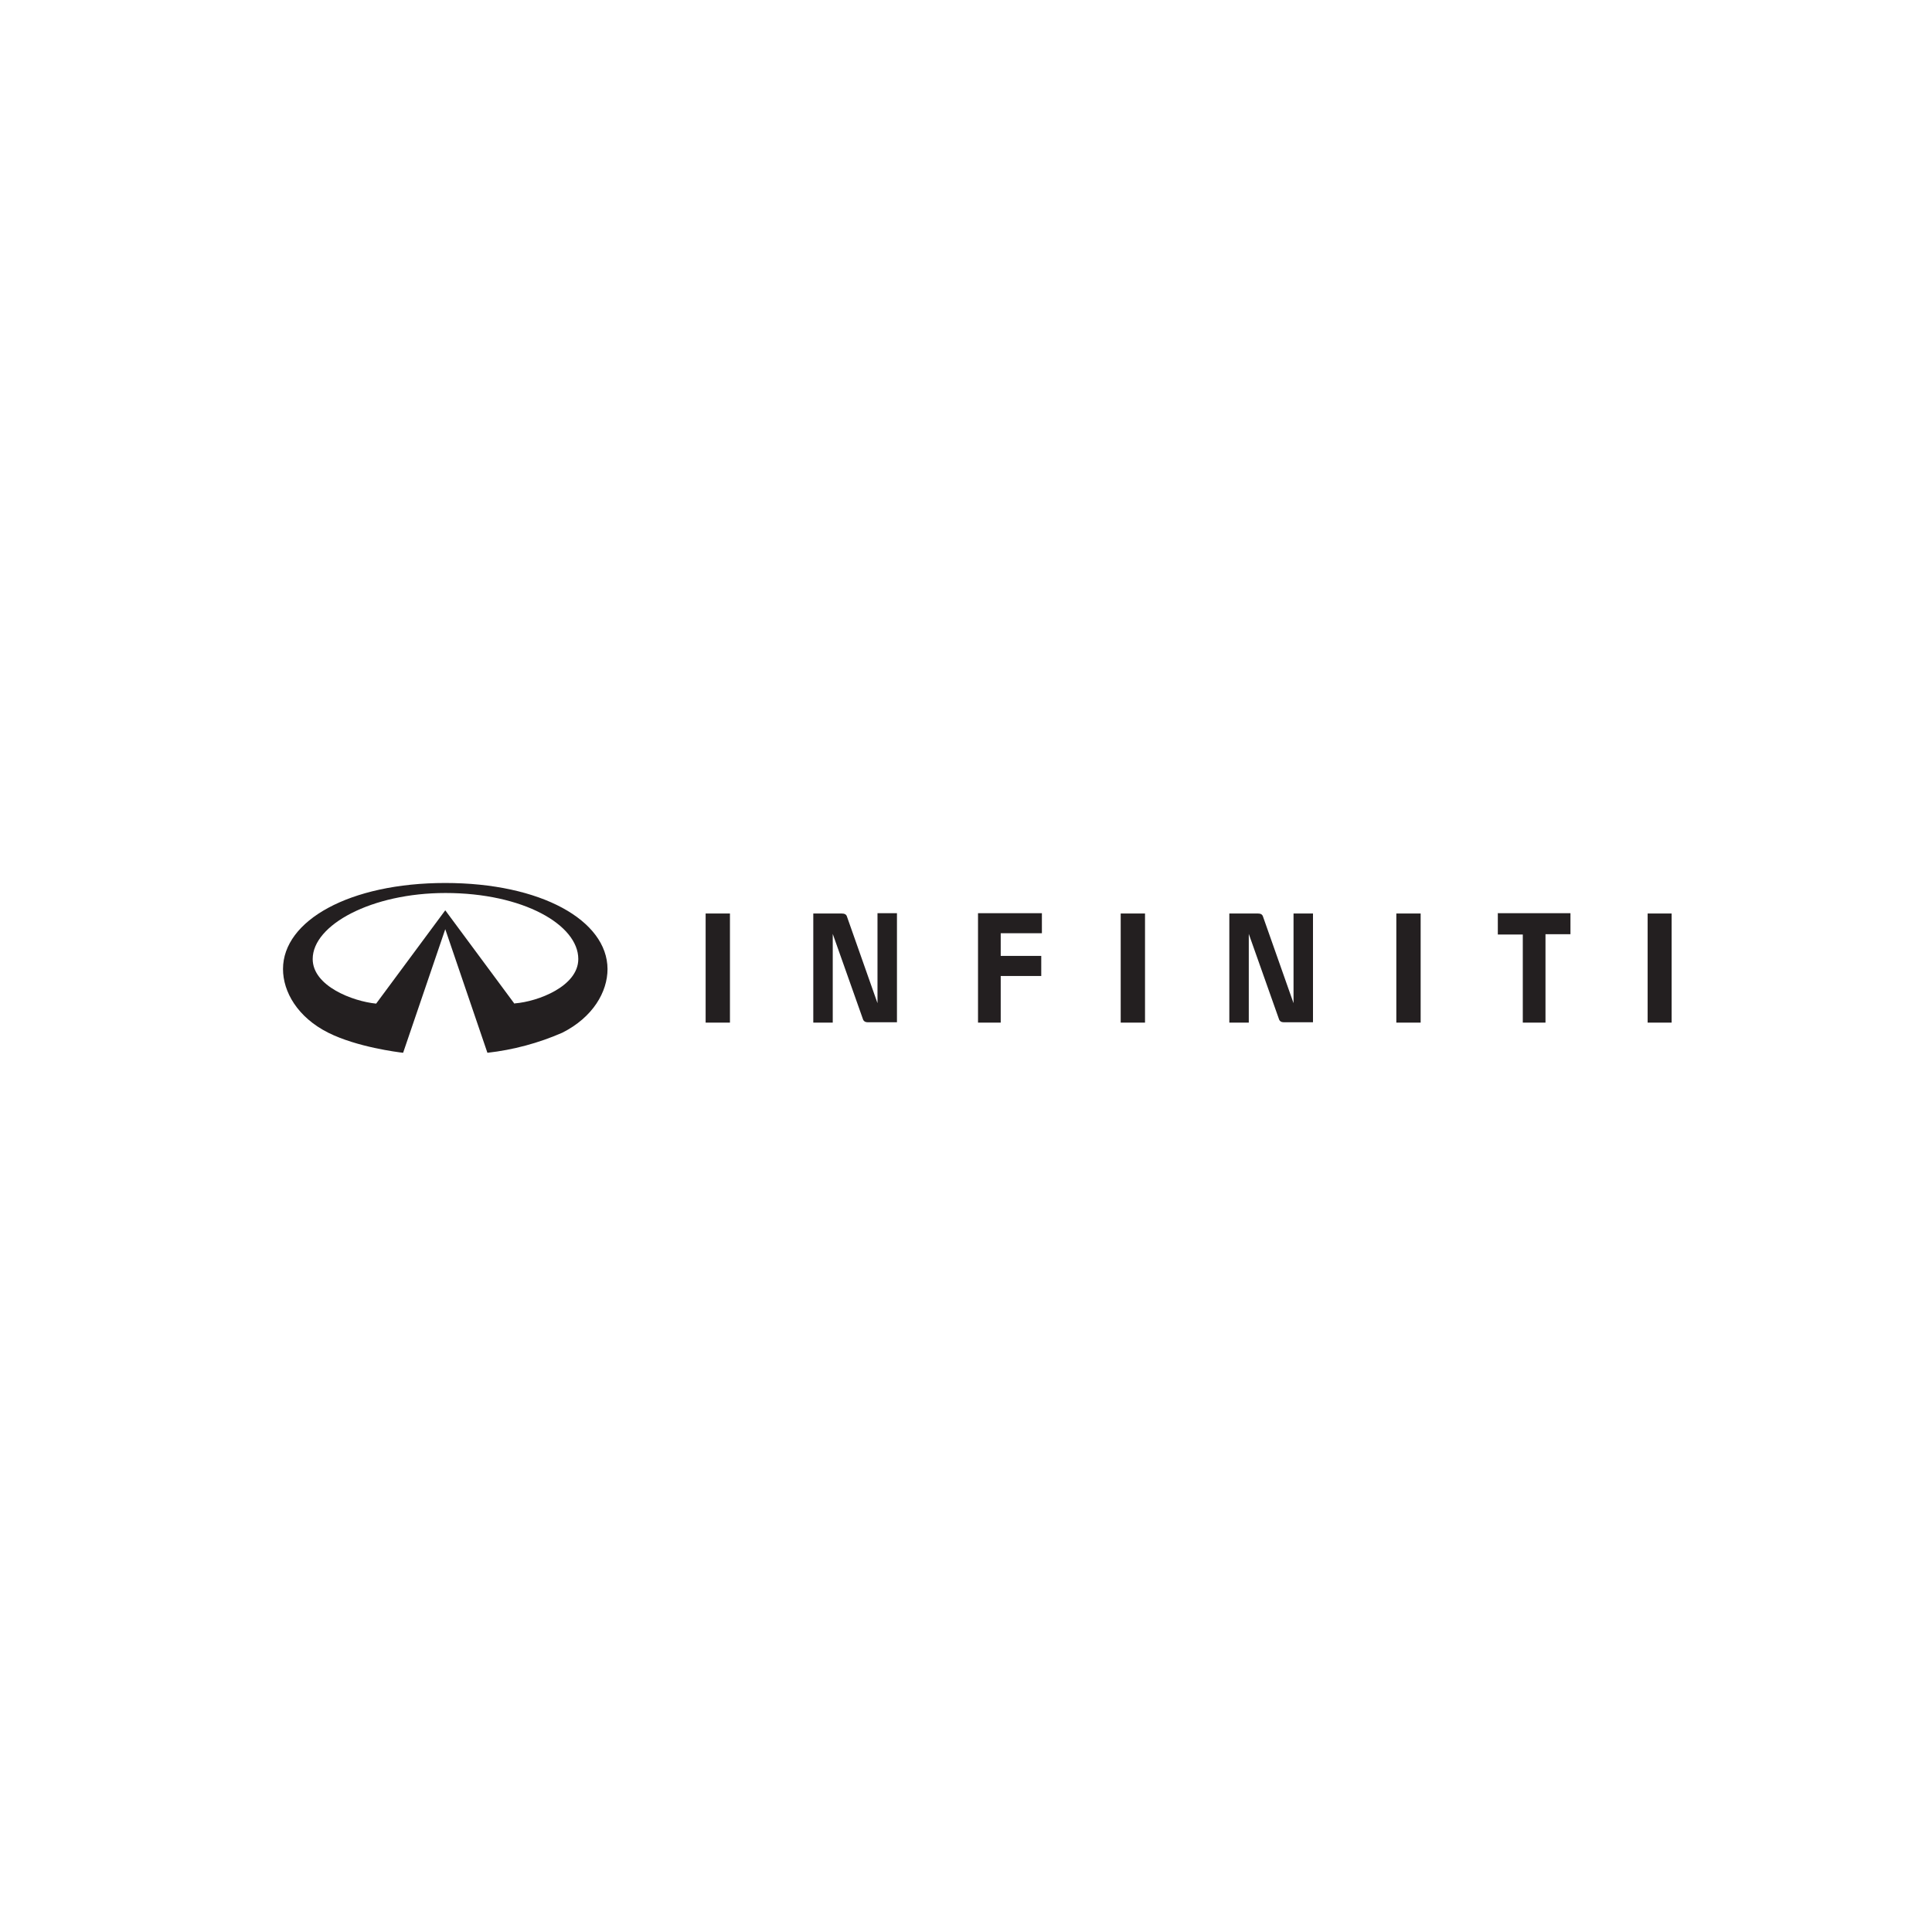
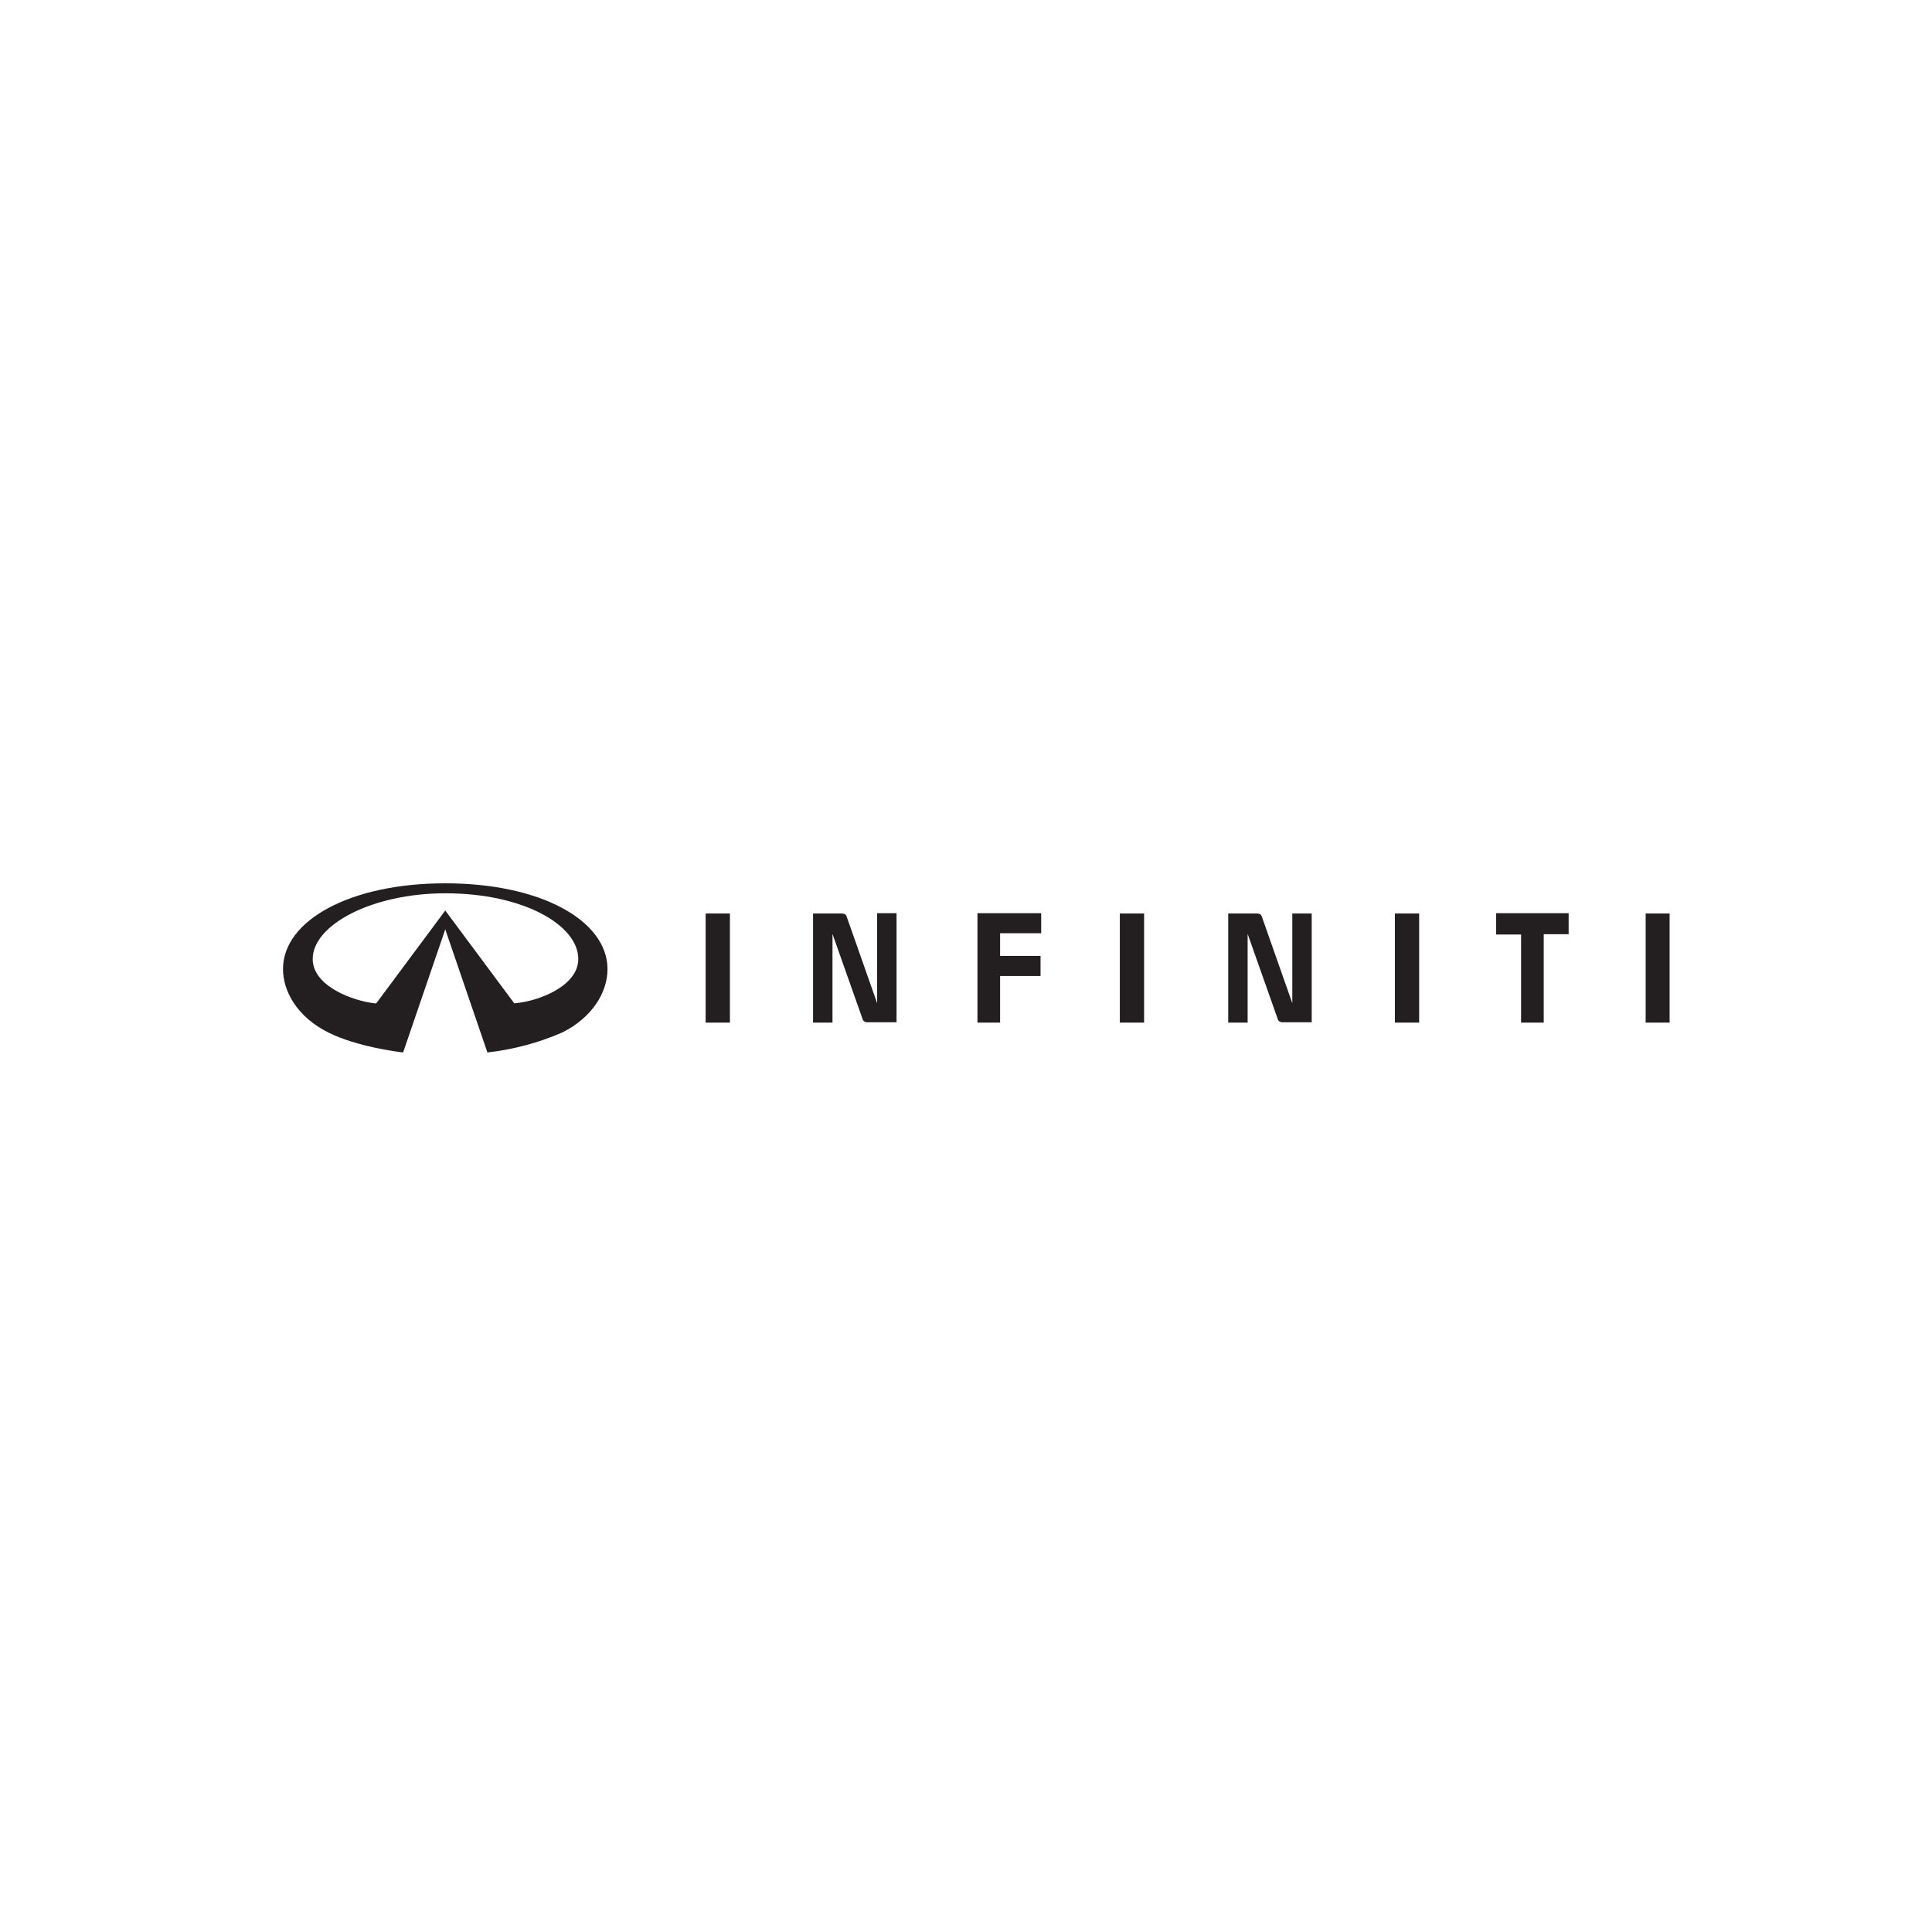
<svg xmlns="http://www.w3.org/2000/svg" width="512" height="512" viewBox="0 0 512 512" fill="none">
-   <path d="M136.317 265.971L118 241.239L99.683 265.971C93.497 265.367 82.867 261.326 82.867 254.147C82.867 245.099 98.482 236.654 118.06 236.654C138.659 236.654 153.253 245.099 153.253 254.147C153.253 261.386 142.563 265.428 136.437 265.91M118 234C92.656 234 75 243.953 75 256.802C75 262.834 78.844 269.59 87.011 273.692C94.638 277.492 105.328 278.819 106.83 279L118 246.245L129.17 279C136.003 278.231 142.683 276.442 148.989 273.692C157.156 269.59 161 262.834 161 256.802C160.94 243.893 143.344 234 118 234Z" fill="#231F20" />
-   <path d="M232.545 242.086V265.852L224.468 242.944C224.296 242.343 223.866 242.086 223.007 242.086H215.53V271H220.686V247.491L228.678 270.056C228.85 270.657 229.366 270.914 229.967 270.914H237.702V242H232.545V242.086ZM259.185 242.086V271H265.201V258.645H275.943V253.325H265.201V247.32H276.114V242H259.185V242.086ZM396.939 242.086V247.663H403.556V271H409.571V247.577H416.188V242H396.853L396.939 242.086ZM296.997 271H303.442V242.086H296.997V271ZM370.041 271H376.486V242.086H370.041V271ZM436.641 271H443V242.086H436.641V271ZM187 271H193.445V242.086H187V271ZM347.956 242.086H342.8V265.852L334.722 242.944C334.55 242.343 334.121 242.086 333.347 242.086H325.785V271H330.941V247.491L338.933 270.056C339.105 270.657 339.62 270.914 340.222 270.914H347.956V242V242.086Z" fill="#231F20" />
+   <path d="M136.317 265.934L118 241.298L99.683 265.934C93.497 265.333 82.867 261.307 82.867 254.157C82.867 245.144 98.482 236.731 118.06 236.731C138.659 236.731 153.253 245.144 153.253 254.157C153.253 261.367 142.563 265.393 136.437 265.874M118 234.088C92.656 234.088 75 244.002 75 256.8C75 262.809 78.844 269.539 87.011 273.625C94.638 277.41 105.328 278.732 106.83 278.912L118 246.285L129.17 278.912C136.003 278.147 142.683 276.364 148.989 273.625C157.156 269.539 161 262.809 161 256.8C160.94 243.942 143.344 234.088 118 234.088Z" fill="#231F20" />
+   <path d="M232.45 242.086V265.852L224.389 242.944C224.217 242.343 223.789 242.086 222.931 242.086H215.47V271H220.616V247.491L228.591 270.056C228.762 270.657 229.277 270.914 229.877 270.914H237.595V242H232.45V242.086ZM259.034 242.086V271H265.036V258.645H275.756V253.325H265.036V247.32H275.927V242H259.034V242.086ZM396.498 242.086V247.663H403.101V271H409.104V247.577H415.707V242H396.412L396.498 242.086ZM296.766 271H303.197V242.086H296.766V271ZM369.657 271H376.088V242.086H369.657V271ZM436.116 271H442.462V242.086H436.116V271ZM187 271H193.432V242.086H187V271ZM347.618 242.086H342.473V265.852L334.412 242.944C334.24 242.343 333.811 242.086 333.04 242.086H325.493V271H330.638V247.491L338.614 270.056C338.785 270.657 339.3 270.914 339.9 270.914H347.618V242V242.086Z" fill="#231F20" />
</svg>
